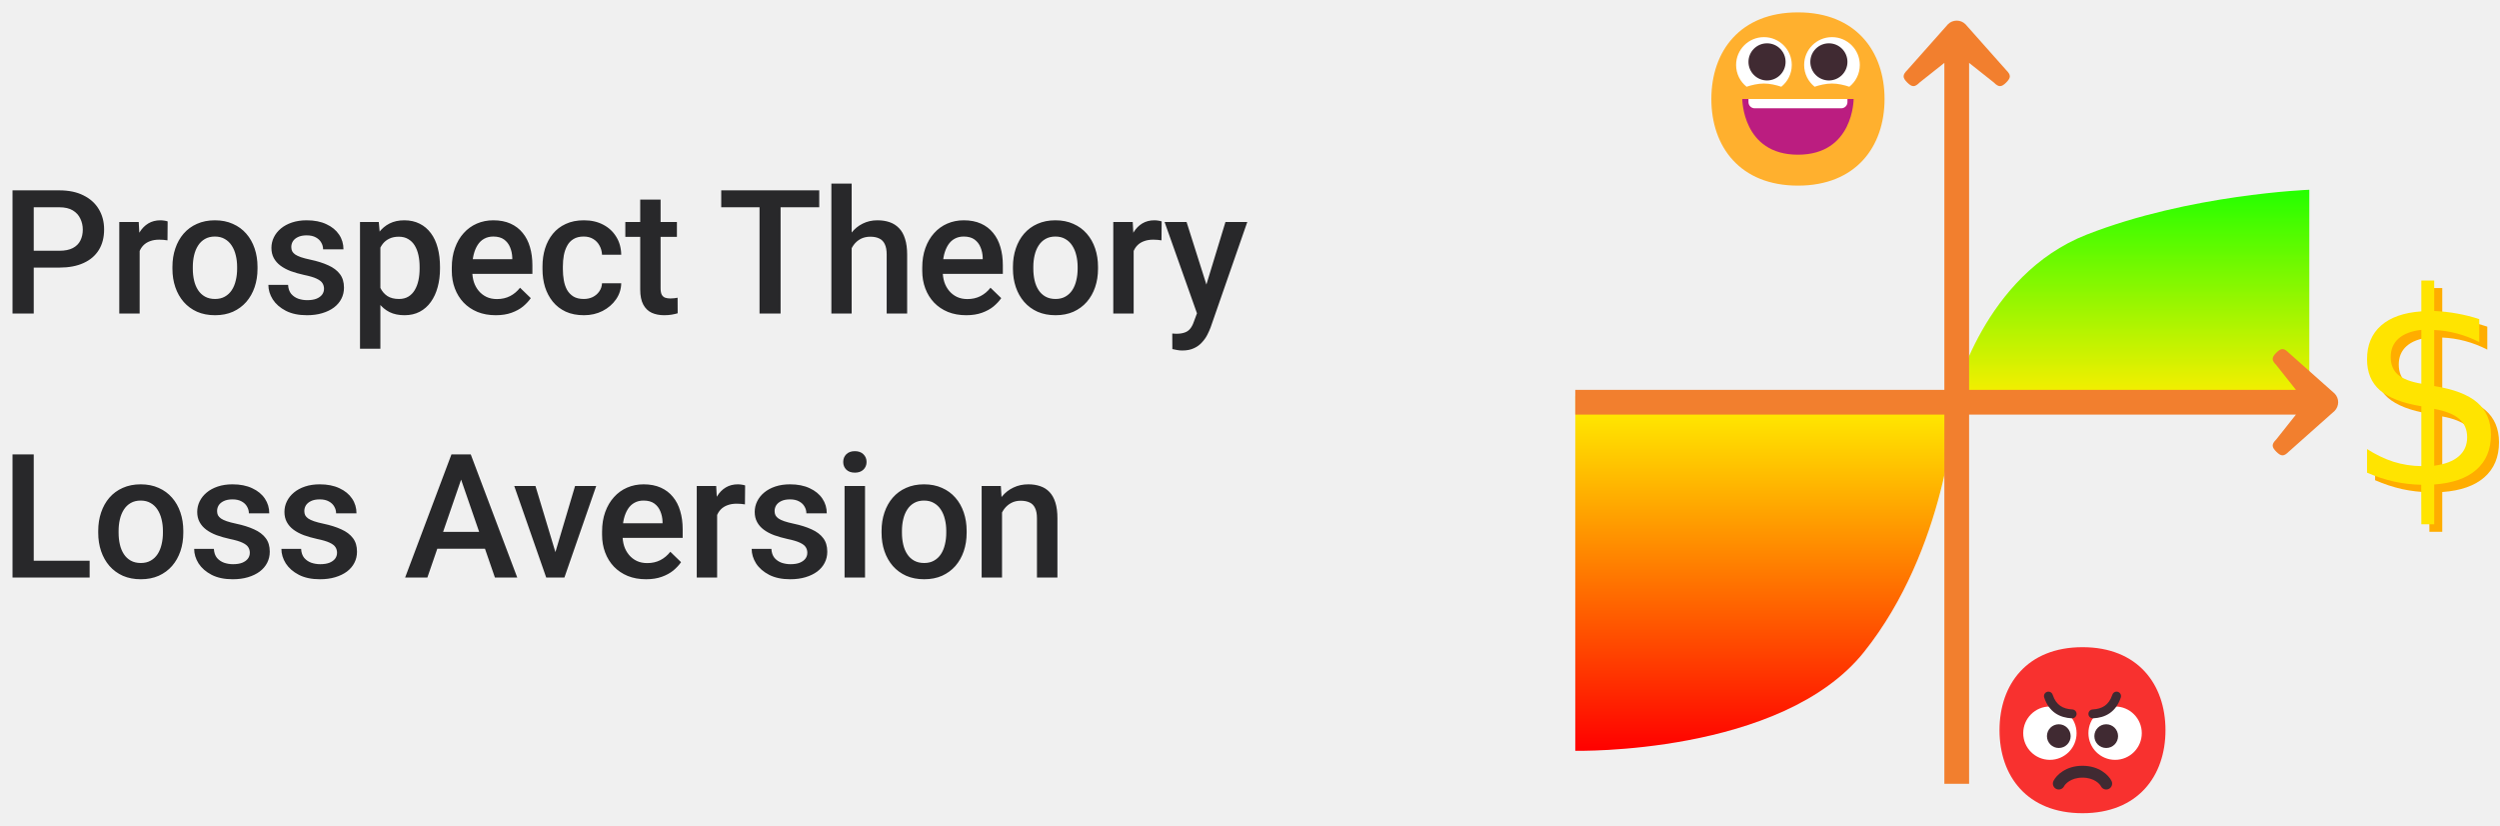
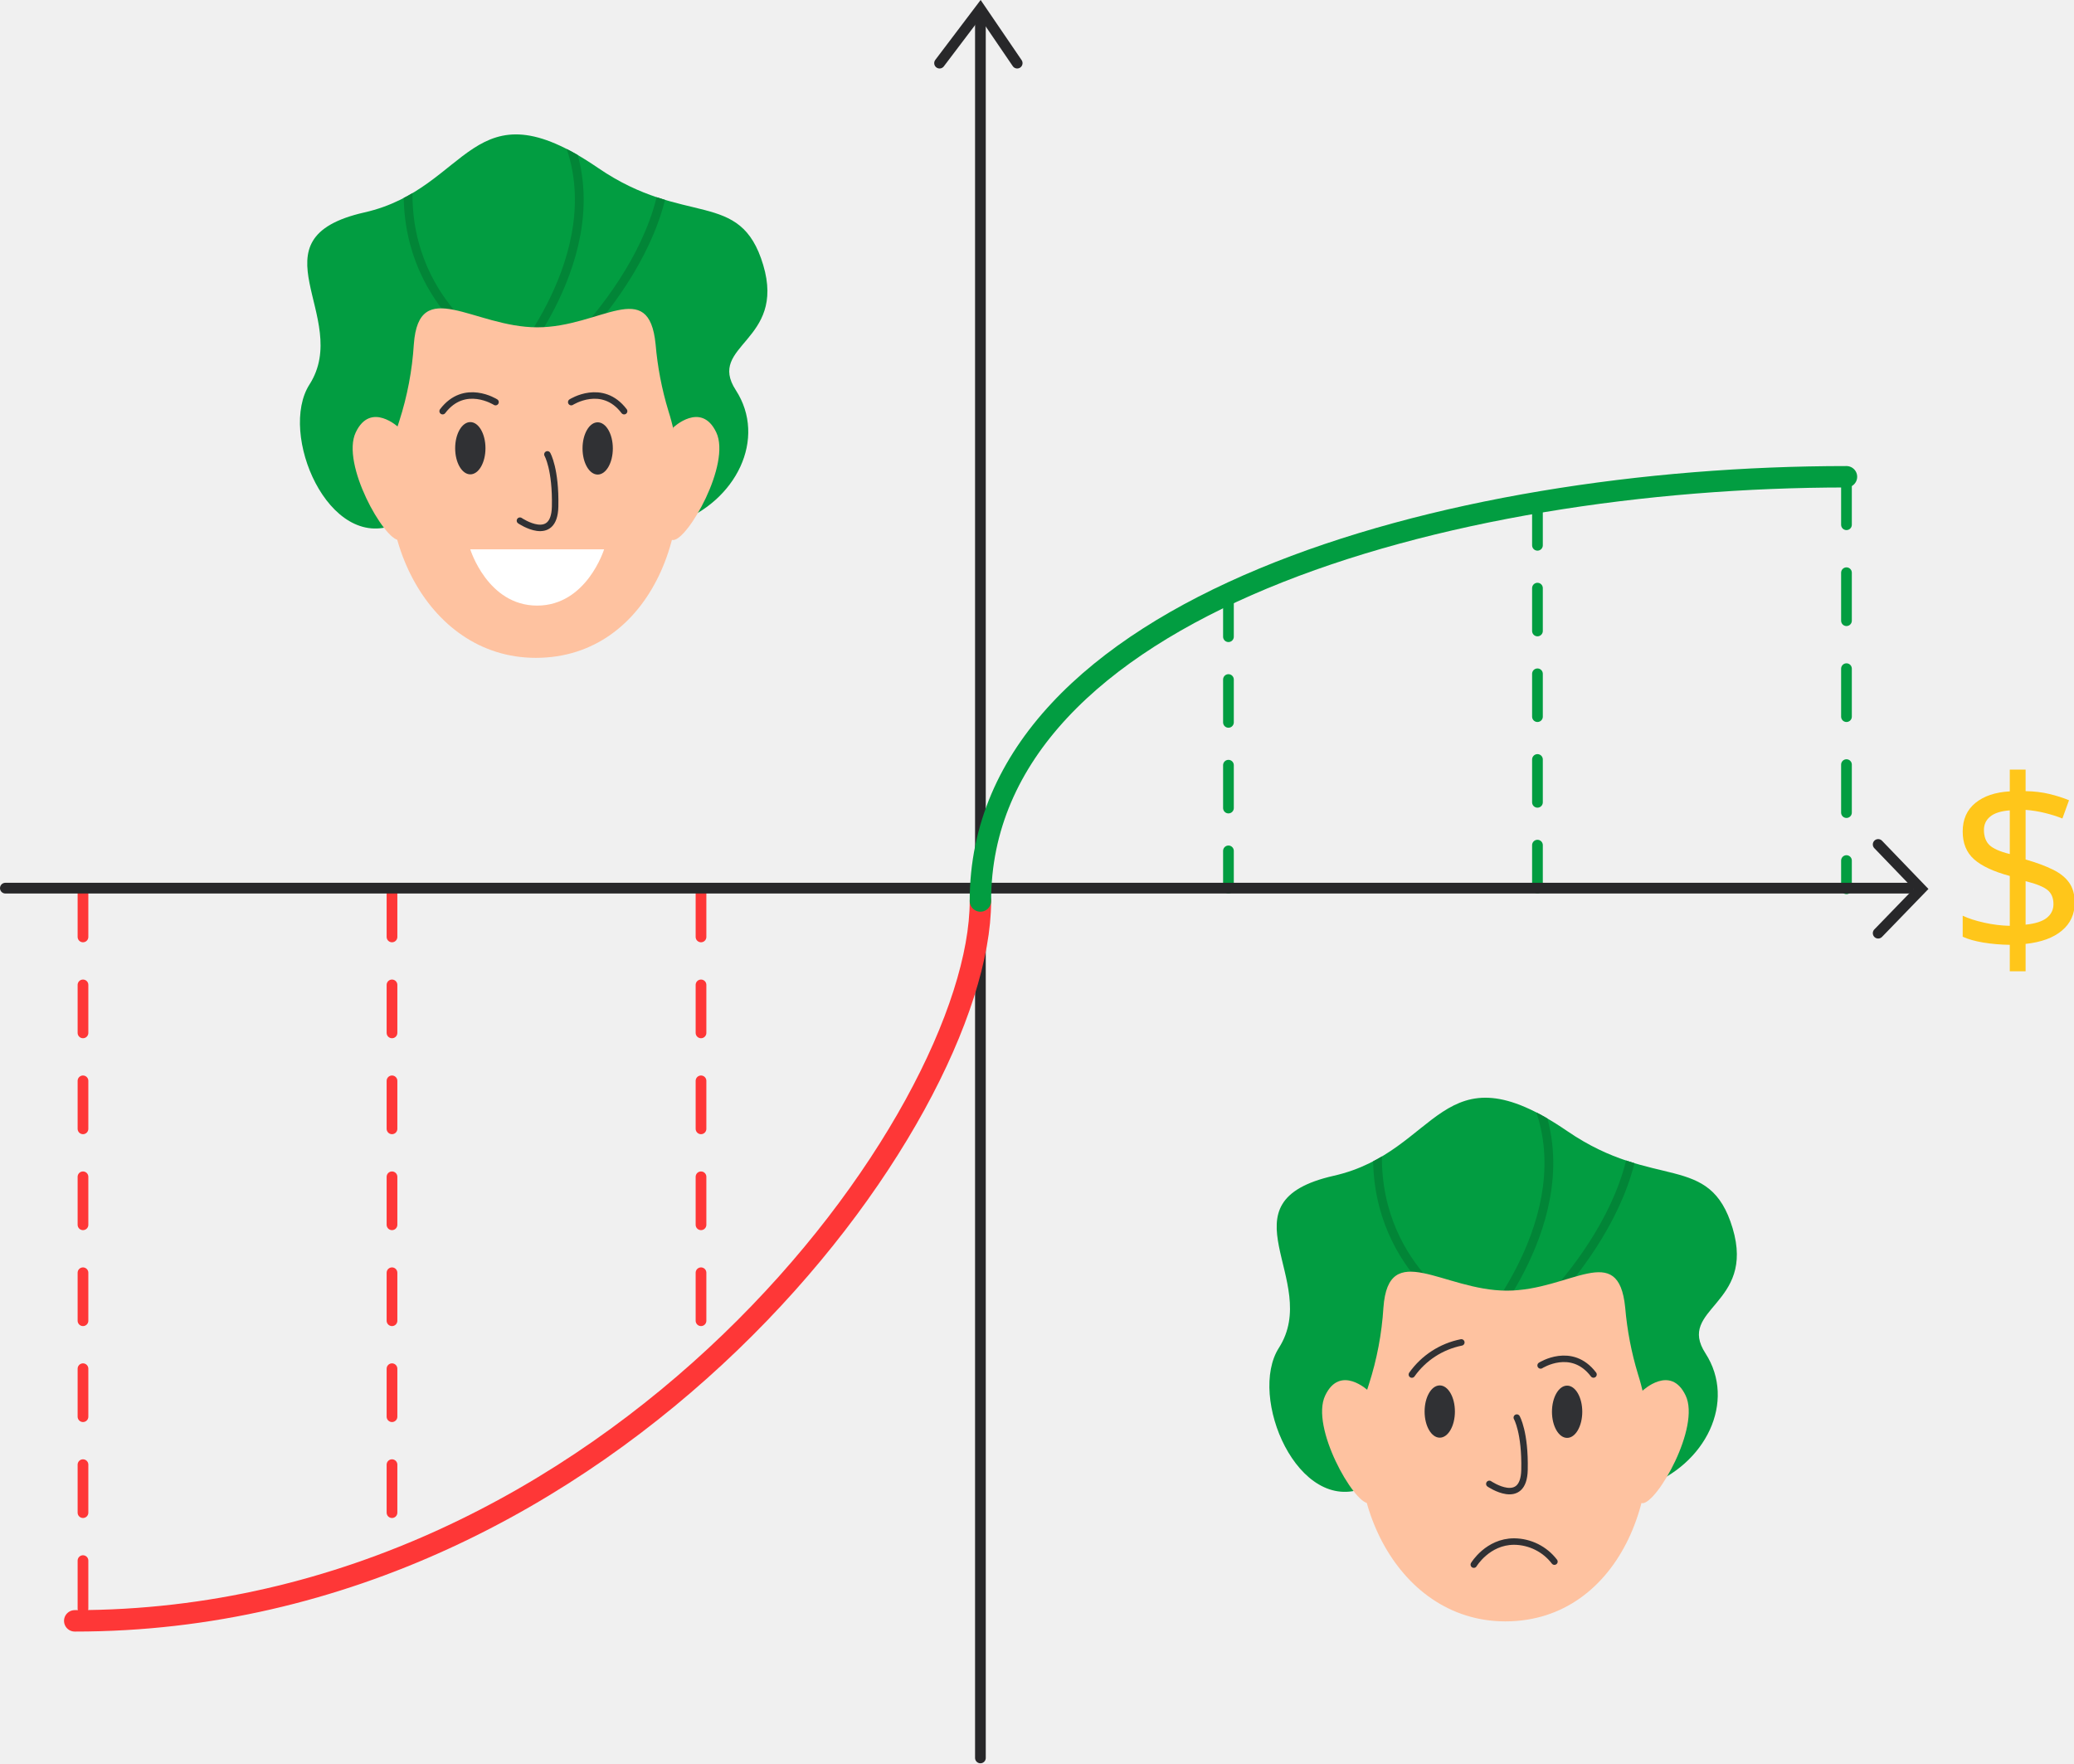
- <svg xmlns="http://www.w3.org/2000/svg" width="303" height="100" viewBox="0 0 303 100" fill="none">
-   <path d="M7.188 32.432H3.302V30.392H7.188C7.865 30.392 8.412 30.282 8.829 30.064C9.246 29.845 9.55 29.544 9.741 29.161C9.939 28.771 10.039 28.327 10.039 27.828C10.039 27.356 9.939 26.916 9.741 26.505C9.55 26.088 9.246 25.753 8.829 25.5C8.412 25.248 7.865 25.121 7.188 25.121H4.091V38H1.518V23.07H7.188C8.343 23.07 9.324 23.275 10.131 23.686C10.944 24.089 11.563 24.649 11.987 25.367C12.411 26.078 12.623 26.892 12.623 27.808C12.623 28.771 12.411 29.599 11.987 30.289C11.563 30.98 10.944 31.509 10.131 31.878C9.324 32.248 8.343 32.432 7.188 32.432ZM16.934 29.018V38H14.463V26.905H16.821L16.934 29.018ZM20.328 26.834L20.308 29.13C20.157 29.103 19.993 29.082 19.815 29.069C19.645 29.055 19.474 29.048 19.303 29.048C18.879 29.048 18.506 29.11 18.185 29.233C17.864 29.349 17.594 29.52 17.375 29.746C17.163 29.964 16.999 30.231 16.883 30.545C16.767 30.86 16.698 31.212 16.678 31.602L16.114 31.643C16.114 30.945 16.182 30.299 16.319 29.705C16.456 29.11 16.661 28.587 16.934 28.136C17.214 27.685 17.563 27.332 17.98 27.08C18.404 26.827 18.892 26.7 19.446 26.7C19.597 26.7 19.757 26.714 19.928 26.741C20.106 26.769 20.239 26.799 20.328 26.834ZM20.907 32.576V32.34C20.907 31.54 21.023 30.798 21.256 30.115C21.488 29.424 21.823 28.826 22.261 28.32C22.705 27.808 23.245 27.411 23.881 27.131C24.523 26.844 25.248 26.7 26.055 26.7C26.868 26.7 27.593 26.844 28.228 27.131C28.871 27.411 29.415 27.808 29.859 28.32C30.303 28.826 30.642 29.424 30.874 30.115C31.106 30.798 31.223 31.54 31.223 32.34V32.576C31.223 33.376 31.106 34.117 30.874 34.801C30.642 35.484 30.303 36.083 29.859 36.595C29.415 37.101 28.874 37.498 28.239 37.785C27.603 38.065 26.882 38.205 26.075 38.205C25.262 38.205 24.534 38.065 23.891 37.785C23.255 37.498 22.715 37.101 22.271 36.595C21.827 36.083 21.488 35.484 21.256 34.801C21.023 34.117 20.907 33.376 20.907 32.576ZM23.378 32.34V32.576C23.378 33.075 23.43 33.546 23.532 33.991C23.635 34.435 23.795 34.825 24.014 35.16C24.233 35.495 24.513 35.758 24.855 35.949C25.197 36.141 25.603 36.236 26.075 36.236C26.533 36.236 26.93 36.141 27.265 35.949C27.606 35.758 27.887 35.495 28.105 35.16C28.324 34.825 28.485 34.435 28.587 33.991C28.697 33.546 28.751 33.075 28.751 32.576V32.34C28.751 31.848 28.697 31.383 28.587 30.945C28.485 30.501 28.321 30.108 28.095 29.766C27.876 29.424 27.596 29.158 27.254 28.966C26.919 28.768 26.519 28.669 26.055 28.669C25.59 28.669 25.186 28.768 24.845 28.966C24.51 29.158 24.233 29.424 24.014 29.766C23.795 30.108 23.635 30.501 23.532 30.945C23.43 31.383 23.378 31.848 23.378 32.34ZM39.287 34.996C39.287 34.749 39.225 34.527 39.102 34.329C38.979 34.124 38.743 33.94 38.395 33.775C38.053 33.611 37.547 33.461 36.877 33.324C36.289 33.194 35.749 33.041 35.257 32.863C34.772 32.678 34.355 32.456 34.006 32.196C33.658 31.936 33.388 31.629 33.196 31.273C33.005 30.918 32.909 30.508 32.909 30.043C32.909 29.592 33.008 29.165 33.206 28.761C33.405 28.358 33.688 28.002 34.057 27.695C34.427 27.387 34.874 27.145 35.401 26.967C35.934 26.789 36.529 26.7 37.185 26.7C38.115 26.7 38.911 26.857 39.574 27.172C40.244 27.48 40.757 27.9 41.112 28.433C41.468 28.959 41.645 29.554 41.645 30.217H39.174C39.174 29.923 39.099 29.65 38.949 29.397C38.805 29.137 38.586 28.929 38.292 28.771C37.998 28.607 37.629 28.525 37.185 28.525C36.761 28.525 36.409 28.594 36.129 28.73C35.855 28.86 35.65 29.031 35.514 29.243C35.384 29.455 35.319 29.688 35.319 29.94C35.319 30.125 35.353 30.293 35.421 30.443C35.496 30.586 35.62 30.72 35.79 30.843C35.961 30.959 36.194 31.068 36.488 31.171C36.788 31.273 37.164 31.373 37.616 31.468C38.463 31.646 39.191 31.875 39.8 32.155C40.415 32.429 40.887 32.784 41.215 33.222C41.543 33.652 41.707 34.199 41.707 34.862C41.707 35.355 41.601 35.806 41.389 36.216C41.184 36.619 40.883 36.971 40.487 37.272C40.09 37.566 39.615 37.795 39.061 37.959C38.514 38.123 37.899 38.205 37.216 38.205C36.211 38.205 35.36 38.027 34.663 37.672C33.965 37.31 33.435 36.848 33.073 36.288C32.718 35.72 32.54 35.132 32.54 34.524H34.929C34.956 34.982 35.083 35.348 35.309 35.621C35.541 35.888 35.828 36.083 36.17 36.206C36.518 36.322 36.877 36.38 37.246 36.38C37.691 36.38 38.063 36.322 38.364 36.206C38.665 36.083 38.894 35.919 39.051 35.713C39.208 35.502 39.287 35.262 39.287 34.996ZM46.121 29.038V42.266H43.65V26.905H45.926L46.121 29.038ZM53.35 32.35V32.565C53.35 33.372 53.254 34.121 53.063 34.811C52.878 35.495 52.601 36.093 52.232 36.605C51.87 37.111 51.422 37.504 50.889 37.785C50.356 38.065 49.741 38.205 49.043 38.205C48.353 38.205 47.748 38.079 47.228 37.826C46.716 37.566 46.282 37.2 45.926 36.728C45.571 36.257 45.283 35.703 45.065 35.067C44.853 34.425 44.703 33.721 44.614 32.955V32.124C44.703 31.311 44.853 30.573 45.065 29.91C45.283 29.247 45.571 28.676 45.926 28.197C46.282 27.719 46.716 27.35 47.228 27.09C47.741 26.83 48.339 26.7 49.023 26.7C49.72 26.7 50.339 26.837 50.879 27.11C51.419 27.377 51.873 27.76 52.242 28.259C52.612 28.751 52.889 29.346 53.073 30.043C53.258 30.733 53.35 31.502 53.35 32.35ZM50.879 32.565V32.35C50.879 31.837 50.831 31.362 50.735 30.925C50.639 30.48 50.489 30.091 50.284 29.756C50.079 29.421 49.816 29.161 49.495 28.977C49.18 28.785 48.801 28.689 48.356 28.689C47.919 28.689 47.543 28.765 47.228 28.915C46.914 29.059 46.651 29.26 46.439 29.52C46.227 29.78 46.063 30.084 45.947 30.433C45.83 30.774 45.748 31.147 45.7 31.55V33.54C45.782 34.032 45.923 34.483 46.121 34.893C46.319 35.303 46.599 35.631 46.962 35.877C47.331 36.117 47.803 36.236 48.377 36.236C48.821 36.236 49.2 36.141 49.515 35.949C49.829 35.758 50.086 35.495 50.284 35.16C50.489 34.818 50.639 34.425 50.735 33.98C50.831 33.536 50.879 33.065 50.879 32.565ZM60.112 38.205C59.292 38.205 58.55 38.072 57.887 37.805C57.231 37.532 56.67 37.152 56.205 36.667C55.747 36.182 55.395 35.611 55.149 34.955C54.903 34.298 54.78 33.591 54.78 32.832V32.422C54.78 31.554 54.907 30.768 55.16 30.064C55.412 29.359 55.764 28.758 56.216 28.259C56.667 27.753 57.2 27.367 57.815 27.1C58.431 26.834 59.097 26.7 59.815 26.7C60.608 26.7 61.301 26.834 61.896 27.1C62.491 27.367 62.983 27.743 63.373 28.228C63.769 28.706 64.063 29.277 64.255 29.94C64.453 30.604 64.552 31.335 64.552 32.135V33.191H55.98V31.417H62.112V31.222C62.098 30.778 62.009 30.361 61.845 29.971C61.688 29.581 61.445 29.267 61.117 29.028C60.789 28.789 60.351 28.669 59.804 28.669C59.394 28.669 59.029 28.758 58.707 28.936C58.393 29.106 58.13 29.356 57.918 29.684C57.706 30.012 57.542 30.409 57.426 30.873C57.316 31.331 57.261 31.848 57.261 32.422V32.832C57.261 33.317 57.326 33.769 57.456 34.185C57.593 34.596 57.791 34.955 58.051 35.262C58.311 35.57 58.625 35.812 58.994 35.99C59.364 36.161 59.784 36.247 60.256 36.247C60.85 36.247 61.38 36.127 61.845 35.888C62.31 35.648 62.713 35.31 63.055 34.873L64.357 36.134C64.118 36.482 63.807 36.817 63.424 37.139C63.041 37.453 62.573 37.709 62.019 37.908C61.472 38.106 60.837 38.205 60.112 38.205ZM70.781 36.236C71.184 36.236 71.547 36.158 71.868 36.001C72.196 35.836 72.459 35.611 72.657 35.324C72.862 35.037 72.975 34.705 72.996 34.329H75.323C75.31 35.047 75.098 35.7 74.688 36.288C74.278 36.876 73.734 37.344 73.057 37.692C72.381 38.034 71.632 38.205 70.812 38.205C69.964 38.205 69.226 38.062 68.597 37.774C67.968 37.48 67.445 37.077 67.028 36.565C66.611 36.052 66.297 35.46 66.085 34.791C65.88 34.121 65.777 33.403 65.777 32.637V32.278C65.777 31.513 65.88 30.795 66.085 30.125C66.297 29.448 66.611 28.854 67.028 28.341C67.445 27.828 67.968 27.428 68.597 27.141C69.226 26.847 69.961 26.7 70.802 26.7C71.69 26.7 72.469 26.878 73.139 27.233C73.809 27.582 74.336 28.071 74.719 28.7C75.108 29.322 75.31 30.046 75.323 30.873H72.996C72.975 30.463 72.873 30.094 72.688 29.766C72.51 29.431 72.258 29.165 71.929 28.966C71.608 28.768 71.222 28.669 70.771 28.669C70.272 28.669 69.858 28.771 69.53 28.977C69.202 29.175 68.945 29.448 68.761 29.797C68.576 30.139 68.443 30.525 68.361 30.956C68.286 31.379 68.248 31.82 68.248 32.278V32.637C68.248 33.095 68.286 33.54 68.361 33.97C68.436 34.401 68.566 34.787 68.751 35.129C68.942 35.464 69.202 35.734 69.53 35.939C69.858 36.137 70.275 36.236 70.781 36.236ZM82.075 26.905V28.71H75.82V26.905H82.075ZM77.625 24.188H80.096V34.934C80.096 35.276 80.144 35.539 80.24 35.724C80.343 35.901 80.483 36.021 80.66 36.083C80.838 36.144 81.047 36.175 81.286 36.175C81.457 36.175 81.621 36.165 81.778 36.144C81.935 36.123 82.062 36.103 82.157 36.083L82.168 37.969C81.963 38.031 81.723 38.085 81.45 38.133C81.183 38.181 80.876 38.205 80.527 38.205C79.96 38.205 79.457 38.106 79.02 37.908C78.582 37.703 78.24 37.371 77.994 36.913C77.748 36.455 77.625 35.847 77.625 35.088V24.188ZM94.646 23.07V38H92.093V23.07H94.646ZM99.332 23.07V25.121H87.448V23.07H99.332ZM103.264 22.25V38H100.803V22.25H103.264ZM102.834 32.042L102.034 32.032C102.041 31.267 102.147 30.559 102.352 29.91C102.564 29.26 102.857 28.696 103.233 28.218C103.616 27.732 104.074 27.36 104.607 27.1C105.141 26.834 105.732 26.7 106.381 26.7C106.928 26.7 107.42 26.775 107.858 26.926C108.302 27.076 108.685 27.319 109.006 27.654C109.328 27.982 109.57 28.413 109.734 28.946C109.905 29.472 109.991 30.115 109.991 30.873V38H107.509V30.853C107.509 30.32 107.431 29.896 107.273 29.581C107.123 29.267 106.901 29.041 106.607 28.905C106.313 28.761 105.954 28.689 105.53 28.689C105.086 28.689 104.693 28.778 104.351 28.956C104.016 29.134 103.736 29.377 103.51 29.684C103.285 29.992 103.114 30.347 102.998 30.75C102.888 31.154 102.834 31.584 102.834 32.042ZM117.153 38.205C116.333 38.205 115.591 38.072 114.928 37.805C114.271 37.532 113.711 37.152 113.246 36.667C112.788 36.182 112.436 35.611 112.19 34.955C111.944 34.298 111.821 33.591 111.821 32.832V32.422C111.821 31.554 111.947 30.768 112.2 30.064C112.453 29.359 112.805 28.758 113.256 28.259C113.708 27.753 114.241 27.367 114.856 27.1C115.471 26.834 116.138 26.7 116.855 26.7C117.648 26.7 118.342 26.834 118.937 27.1C119.532 27.367 120.024 27.743 120.414 28.228C120.81 28.706 121.104 29.277 121.295 29.94C121.494 30.604 121.593 31.335 121.593 32.135V33.191H113.021V31.417H119.152V31.222C119.139 30.778 119.05 30.361 118.886 29.971C118.729 29.581 118.486 29.267 118.158 29.028C117.83 28.789 117.392 28.669 116.845 28.669C116.435 28.669 116.069 28.758 115.748 28.936C115.434 29.106 115.17 29.356 114.959 29.684C114.747 30.012 114.583 30.409 114.466 30.873C114.357 31.331 114.302 31.848 114.302 32.422V32.832C114.302 33.317 114.367 33.769 114.497 34.185C114.634 34.596 114.832 34.955 115.092 35.262C115.352 35.57 115.666 35.812 116.035 35.99C116.404 36.161 116.825 36.247 117.296 36.247C117.891 36.247 118.421 36.127 118.886 35.888C119.351 35.648 119.754 35.31 120.096 34.873L121.398 36.134C121.159 36.482 120.848 36.817 120.465 37.139C120.082 37.453 119.614 37.709 119.06 37.908C118.513 38.106 117.877 38.205 117.153 38.205ZM122.818 32.576V32.34C122.818 31.54 122.934 30.798 123.166 30.115C123.399 29.424 123.734 28.826 124.171 28.32C124.616 27.808 125.156 27.411 125.791 27.131C126.434 26.844 127.159 26.7 127.965 26.7C128.779 26.7 129.503 26.844 130.139 27.131C130.782 27.411 131.325 27.808 131.77 28.32C132.214 28.826 132.552 29.424 132.785 30.115C133.017 30.798 133.133 31.54 133.133 32.34V32.576C133.133 33.376 133.017 34.117 132.785 34.801C132.552 35.484 132.214 36.083 131.77 36.595C131.325 37.101 130.785 37.498 130.149 37.785C129.514 38.065 128.792 38.205 127.986 38.205C127.172 38.205 126.444 38.065 125.802 37.785C125.166 37.498 124.626 37.101 124.182 36.595C123.737 36.083 123.399 35.484 123.166 34.801C122.934 34.117 122.818 33.376 122.818 32.576ZM125.289 32.34V32.576C125.289 33.075 125.34 33.546 125.443 33.991C125.545 34.435 125.706 34.825 125.925 35.16C126.144 35.495 126.424 35.758 126.766 35.949C127.107 36.141 127.514 36.236 127.986 36.236C128.444 36.236 128.84 36.141 129.175 35.949C129.517 35.758 129.797 35.495 130.016 35.16C130.235 34.825 130.395 34.435 130.498 33.991C130.607 33.546 130.662 33.075 130.662 32.576V32.34C130.662 31.848 130.607 31.383 130.498 30.945C130.395 30.501 130.231 30.108 130.006 29.766C129.787 29.424 129.507 29.158 129.165 28.966C128.83 28.768 128.43 28.669 127.965 28.669C127.5 28.669 127.097 28.768 126.755 28.966C126.42 29.158 126.144 29.424 125.925 29.766C125.706 30.108 125.545 30.501 125.443 30.945C125.34 31.383 125.289 31.848 125.289 32.34ZM137.455 29.018V38H134.984V26.905H137.342L137.455 29.018ZM140.849 26.834L140.829 29.13C140.678 29.103 140.514 29.082 140.336 29.069C140.165 29.055 139.995 29.048 139.824 29.048C139.4 29.048 139.027 29.11 138.706 29.233C138.385 29.349 138.115 29.52 137.896 29.746C137.684 29.964 137.52 30.231 137.404 30.545C137.288 30.86 137.219 31.212 137.199 31.602L136.635 31.643C136.635 30.945 136.703 30.299 136.84 29.705C136.976 29.11 137.182 28.587 137.455 28.136C137.735 27.685 138.084 27.332 138.501 27.08C138.925 26.827 139.413 26.7 139.967 26.7C140.118 26.7 140.278 26.714 140.449 26.741C140.627 26.769 140.76 26.799 140.849 26.834ZM145.571 36.79L148.585 26.905H151.231L146.781 39.692C146.678 39.965 146.545 40.263 146.381 40.584C146.217 40.905 146.001 41.209 145.735 41.497C145.475 41.791 145.15 42.026 144.761 42.204C144.371 42.389 143.899 42.481 143.346 42.481C143.127 42.481 142.915 42.46 142.71 42.419C142.512 42.385 142.324 42.348 142.146 42.307L142.136 40.42C142.204 40.427 142.286 40.434 142.382 40.44C142.484 40.447 142.566 40.451 142.628 40.451C143.038 40.451 143.38 40.399 143.653 40.297C143.927 40.201 144.149 40.044 144.32 39.825C144.497 39.606 144.648 39.312 144.771 38.943L145.571 36.79ZM143.869 26.905L146.504 35.211L146.945 37.815L145.232 38.256L141.203 26.905H143.869ZM10.869 67.96V70H3.374V67.96H10.869ZM4.091 55.07V70H1.518V55.07H4.091ZM11.91 64.576V64.34C11.91 63.54 12.026 62.798 12.258 62.115C12.491 61.424 12.826 60.826 13.263 60.32C13.707 59.808 14.248 59.411 14.883 59.131C15.526 58.844 16.25 58.7 17.057 58.7C17.871 58.7 18.595 58.844 19.231 59.131C19.873 59.411 20.417 59.808 20.861 60.32C21.306 60.826 21.644 61.424 21.876 62.115C22.109 62.798 22.225 63.54 22.225 64.34V64.576C22.225 65.376 22.109 66.117 21.876 66.801C21.644 67.484 21.306 68.082 20.861 68.595C20.417 69.101 19.877 69.498 19.241 69.785C18.605 70.065 17.884 70.205 17.078 70.205C16.264 70.205 15.536 70.065 14.893 69.785C14.258 69.498 13.718 69.101 13.273 68.595C12.829 68.082 12.491 67.484 12.258 66.801C12.026 66.117 11.91 65.376 11.91 64.576ZM14.381 64.34V64.576C14.381 65.075 14.432 65.546 14.535 65.991C14.637 66.435 14.798 66.825 15.017 67.16C15.235 67.495 15.516 67.758 15.857 67.949C16.199 68.141 16.606 68.236 17.078 68.236C17.536 68.236 17.932 68.141 18.267 67.949C18.609 67.758 18.889 67.495 19.108 67.16C19.327 66.825 19.487 66.435 19.59 65.991C19.699 65.546 19.754 65.075 19.754 64.576V64.34C19.754 63.848 19.699 63.383 19.59 62.945C19.487 62.501 19.323 62.108 19.098 61.766C18.879 61.424 18.599 61.158 18.257 60.966C17.922 60.768 17.522 60.669 17.057 60.669C16.592 60.669 16.189 60.768 15.847 60.966C15.512 61.158 15.235 61.424 15.017 61.766C14.798 62.108 14.637 62.501 14.535 62.945C14.432 63.383 14.381 63.848 14.381 64.34ZM30.29 66.996C30.29 66.749 30.228 66.527 30.105 66.329C29.982 66.124 29.746 65.939 29.397 65.775C29.056 65.611 28.55 65.461 27.88 65.324C27.292 65.194 26.752 65.04 26.26 64.863C25.774 64.678 25.357 64.456 25.009 64.196C24.66 63.937 24.39 63.629 24.199 63.273C24.007 62.918 23.912 62.508 23.912 62.043C23.912 61.592 24.011 61.165 24.209 60.761C24.407 60.358 24.691 60.002 25.06 59.695C25.429 59.387 25.877 59.145 26.403 58.967C26.936 58.789 27.531 58.7 28.187 58.7C29.117 58.7 29.913 58.857 30.577 59.172C31.247 59.48 31.759 59.9 32.115 60.433C32.47 60.959 32.648 61.554 32.648 62.217H30.177C30.177 61.923 30.102 61.65 29.951 61.397C29.808 61.137 29.589 60.929 29.295 60.772C29.001 60.607 28.632 60.525 28.187 60.525C27.764 60.525 27.412 60.594 27.131 60.73C26.858 60.86 26.653 61.031 26.516 61.243C26.386 61.455 26.321 61.688 26.321 61.94C26.321 62.125 26.355 62.292 26.424 62.443C26.499 62.586 26.622 62.72 26.793 62.843C26.964 62.959 27.196 63.068 27.49 63.171C27.791 63.273 28.167 63.373 28.618 63.468C29.466 63.646 30.194 63.875 30.802 64.155C31.417 64.429 31.889 64.784 32.217 65.222C32.545 65.652 32.709 66.199 32.709 66.862C32.709 67.355 32.603 67.806 32.392 68.216C32.186 68.619 31.886 68.971 31.489 69.272C31.093 69.566 30.618 69.795 30.064 69.959C29.517 70.123 28.902 70.205 28.218 70.205C27.213 70.205 26.362 70.027 25.665 69.672C24.968 69.31 24.438 68.848 24.076 68.288C23.72 67.72 23.542 67.132 23.542 66.524H25.932C25.959 66.982 26.085 67.348 26.311 67.621C26.543 67.888 26.831 68.082 27.172 68.206C27.521 68.322 27.88 68.38 28.249 68.38C28.693 68.38 29.066 68.322 29.367 68.206C29.667 68.082 29.896 67.918 30.054 67.713C30.211 67.501 30.29 67.262 30.29 66.996ZM40.866 66.996C40.866 66.749 40.805 66.527 40.681 66.329C40.559 66.124 40.323 65.939 39.974 65.775C39.632 65.611 39.126 65.461 38.456 65.324C37.868 65.194 37.328 65.04 36.836 64.863C36.351 64.678 35.934 64.456 35.585 64.196C35.237 63.937 34.967 63.629 34.775 63.273C34.584 62.918 34.488 62.508 34.488 62.043C34.488 61.592 34.587 61.165 34.785 60.761C34.984 60.358 35.267 60.002 35.637 59.695C36.006 59.387 36.453 59.145 36.98 58.967C37.513 58.789 38.108 58.7 38.764 58.7C39.694 58.7 40.49 58.857 41.153 59.172C41.823 59.48 42.336 59.9 42.691 60.433C43.047 60.959 43.224 61.554 43.224 62.217H40.753C40.753 61.923 40.678 61.65 40.528 61.397C40.384 61.137 40.165 60.929 39.871 60.772C39.578 60.607 39.208 60.525 38.764 60.525C38.34 60.525 37.988 60.594 37.708 60.73C37.434 60.86 37.229 61.031 37.093 61.243C36.963 61.455 36.898 61.688 36.898 61.94C36.898 62.125 36.932 62.292 37 62.443C37.076 62.586 37.199 62.72 37.37 62.843C37.54 62.959 37.773 63.068 38.067 63.171C38.367 63.273 38.743 63.373 39.195 63.468C40.042 63.646 40.77 63.875 41.379 64.155C41.994 64.429 42.466 64.784 42.794 65.222C43.122 65.652 43.286 66.199 43.286 66.862C43.286 67.355 43.18 67.806 42.968 68.216C42.763 68.619 42.462 68.971 42.066 69.272C41.669 69.566 41.194 69.795 40.641 69.959C40.094 70.123 39.478 70.205 38.795 70.205C37.79 70.205 36.939 70.027 36.242 69.672C35.544 69.31 35.014 68.848 34.652 68.288C34.297 67.72 34.119 67.132 34.119 66.524H36.508C36.535 66.982 36.662 67.348 36.888 67.621C37.12 67.888 37.407 68.082 37.749 68.206C38.097 68.322 38.456 68.38 38.826 68.38C39.27 68.38 39.642 68.322 39.943 68.206C40.244 68.082 40.473 67.918 40.63 67.713C40.788 67.501 40.866 67.262 40.866 66.996ZM56.277 57.06L51.817 70H49.12L54.739 55.07H56.462L56.277 57.06ZM60.01 70L55.539 57.06L55.344 55.07H57.077L62.717 70H60.01ZM59.794 64.463V66.503H51.673V64.463H59.794ZM67.008 68.041L69.725 58.905H72.288L68.433 70H66.833L67.008 68.041ZM64.926 58.905L67.695 68.082L67.828 70H66.228L62.352 58.905H64.926ZM78.333 70.205C77.512 70.205 76.771 70.072 76.108 69.805C75.451 69.532 74.891 69.152 74.426 68.667C73.968 68.182 73.616 67.611 73.37 66.955C73.124 66.298 73.001 65.591 73.001 64.832V64.422C73.001 63.554 73.127 62.768 73.38 62.063C73.633 61.359 73.985 60.758 74.436 60.259C74.887 59.753 75.421 59.367 76.036 59.1C76.651 58.834 77.318 58.7 78.035 58.7C78.828 58.7 79.522 58.834 80.117 59.1C80.712 59.367 81.204 59.743 81.594 60.228C81.99 60.706 82.284 61.277 82.475 61.94C82.674 62.603 82.773 63.335 82.773 64.135V65.191H74.2V63.417H80.332V63.222C80.319 62.778 80.23 62.361 80.066 61.971C79.908 61.581 79.666 61.267 79.338 61.028C79.01 60.789 78.572 60.669 78.025 60.669C77.615 60.669 77.249 60.758 76.928 60.935C76.614 61.106 76.35 61.356 76.138 61.684C75.927 62.012 75.762 62.409 75.646 62.873C75.537 63.331 75.482 63.848 75.482 64.422V64.832C75.482 65.317 75.547 65.769 75.677 66.186C75.814 66.596 76.012 66.955 76.272 67.262C76.531 67.57 76.846 67.812 77.215 67.99C77.584 68.161 78.005 68.247 78.476 68.247C79.071 68.247 79.601 68.127 80.066 67.888C80.531 67.648 80.934 67.31 81.276 66.873L82.578 68.134C82.339 68.482 82.028 68.817 81.645 69.139C81.262 69.453 80.794 69.71 80.24 69.908C79.693 70.106 79.057 70.205 78.333 70.205ZM86.951 61.018V70H84.48V58.905H86.838L86.951 61.018ZM90.345 58.834L90.324 61.13C90.174 61.103 90.01 61.083 89.832 61.069C89.661 61.055 89.49 61.048 89.32 61.048C88.896 61.048 88.523 61.11 88.202 61.233C87.88 61.349 87.611 61.52 87.392 61.746C87.18 61.964 87.016 62.231 86.9 62.545C86.783 62.86 86.715 63.212 86.695 63.602L86.13 63.643C86.13 62.945 86.199 62.299 86.336 61.705C86.472 61.11 86.677 60.587 86.951 60.136C87.231 59.685 87.58 59.333 87.997 59.08C88.421 58.827 88.909 58.7 89.463 58.7C89.613 58.7 89.774 58.714 89.945 58.741C90.123 58.769 90.256 58.799 90.345 58.834ZM97.886 66.996C97.886 66.749 97.825 66.527 97.702 66.329C97.579 66.124 97.343 65.939 96.994 65.775C96.652 65.611 96.147 65.461 95.477 65.324C94.889 65.194 94.349 65.04 93.856 64.863C93.371 64.678 92.954 64.456 92.606 64.196C92.257 63.937 91.987 63.629 91.796 63.273C91.604 62.918 91.508 62.508 91.508 62.043C91.508 61.592 91.608 61.165 91.806 60.761C92.004 60.358 92.288 60.002 92.657 59.695C93.026 59.387 93.474 59.145 94 58.967C94.533 58.789 95.128 58.7 95.784 58.7C96.714 58.7 97.51 58.857 98.173 59.172C98.843 59.48 99.356 59.9 99.712 60.433C100.067 60.959 100.245 61.554 100.245 62.217H97.773C97.773 61.923 97.698 61.65 97.548 61.397C97.404 61.137 97.186 60.929 96.892 60.772C96.598 60.607 96.229 60.525 95.784 60.525C95.361 60.525 95.008 60.594 94.728 60.73C94.455 60.86 94.25 61.031 94.113 61.243C93.983 61.455 93.918 61.688 93.918 61.94C93.918 62.125 93.952 62.292 94.021 62.443C94.096 62.586 94.219 62.72 94.39 62.843C94.561 62.959 94.793 63.068 95.087 63.171C95.388 63.273 95.764 63.373 96.215 63.468C97.063 63.646 97.791 63.875 98.399 64.155C99.014 64.429 99.486 64.784 99.814 65.222C100.142 65.652 100.306 66.199 100.306 66.862C100.306 67.355 100.2 67.806 99.988 68.216C99.783 68.619 99.483 68.971 99.086 69.272C98.69 69.566 98.215 69.795 97.661 69.959C97.114 70.123 96.499 70.205 95.815 70.205C94.81 70.205 93.959 70.027 93.262 69.672C92.565 69.31 92.035 68.848 91.672 68.288C91.317 67.72 91.139 67.132 91.139 66.524H93.528C93.556 66.982 93.682 67.348 93.908 67.621C94.14 67.888 94.427 68.082 94.769 68.206C95.118 68.322 95.477 68.38 95.846 68.38C96.29 68.38 96.663 68.322 96.963 68.206C97.264 68.082 97.493 67.918 97.65 67.713C97.808 67.501 97.886 67.262 97.886 66.996ZM104.884 58.905V70H102.403V58.905H104.884ZM102.239 55.993C102.239 55.617 102.362 55.306 102.608 55.06C102.861 54.807 103.21 54.681 103.654 54.681C104.091 54.681 104.437 54.807 104.69 55.06C104.942 55.306 105.069 55.617 105.069 55.993C105.069 56.362 104.942 56.67 104.69 56.916C104.437 57.162 104.091 57.285 103.654 57.285C103.21 57.285 102.861 57.162 102.608 56.916C102.362 56.67 102.239 56.362 102.239 55.993ZM106.889 64.576V64.34C106.889 63.54 107.005 62.798 107.237 62.115C107.47 61.424 107.805 60.826 108.242 60.32C108.687 59.808 109.227 59.411 109.862 59.131C110.505 58.844 111.23 58.7 112.036 58.7C112.85 58.7 113.574 58.844 114.21 59.131C114.853 59.411 115.396 59.808 115.84 60.32C116.285 60.826 116.623 61.424 116.855 62.115C117.088 62.798 117.204 63.54 117.204 64.34V64.576C117.204 65.376 117.088 66.117 116.855 66.801C116.623 67.484 116.285 68.082 115.84 68.595C115.396 69.101 114.856 69.498 114.22 69.785C113.584 70.065 112.863 70.205 112.057 70.205C111.243 70.205 110.515 70.065 109.873 69.785C109.237 69.498 108.697 69.101 108.252 68.595C107.808 68.082 107.47 67.484 107.237 66.801C107.005 66.117 106.889 65.376 106.889 64.576ZM109.36 64.34V64.576C109.36 65.075 109.411 65.546 109.514 65.991C109.616 66.435 109.777 66.825 109.996 67.16C110.214 67.495 110.495 67.758 110.836 67.949C111.178 68.141 111.585 68.236 112.057 68.236C112.515 68.236 112.911 68.141 113.246 67.949C113.588 67.758 113.868 67.495 114.087 67.16C114.306 66.825 114.466 66.435 114.569 65.991C114.678 65.546 114.733 65.075 114.733 64.576V64.34C114.733 63.848 114.678 63.383 114.569 62.945C114.466 62.501 114.302 62.108 114.077 61.766C113.858 61.424 113.578 61.158 113.236 60.966C112.901 60.768 112.501 60.669 112.036 60.669C111.571 60.669 111.168 60.768 110.826 60.966C110.491 61.158 110.214 61.424 109.996 61.766C109.777 62.108 109.616 62.501 109.514 62.945C109.411 63.383 109.36 63.848 109.36 64.34ZM121.495 61.274V70H119.024V58.905H121.352L121.495 61.274ZM121.054 64.043L120.254 64.032C120.261 63.246 120.371 62.525 120.582 61.869C120.801 61.212 121.102 60.648 121.485 60.177C121.874 59.705 122.339 59.343 122.879 59.09C123.419 58.83 124.021 58.7 124.684 58.7C125.217 58.7 125.699 58.775 126.13 58.926C126.567 59.069 126.94 59.305 127.248 59.633C127.562 59.961 127.801 60.389 127.965 60.915C128.129 61.435 128.211 62.074 128.211 62.833V70H125.73V62.822C125.73 62.289 125.651 61.869 125.494 61.561C125.344 61.247 125.122 61.024 124.828 60.895C124.54 60.758 124.182 60.69 123.751 60.69C123.327 60.69 122.948 60.778 122.613 60.956C122.278 61.134 121.994 61.377 121.762 61.684C121.536 61.992 121.362 62.347 121.239 62.751C121.116 63.154 121.054 63.584 121.054 64.043Z" fill="#28282A" />
-   <path d="M191 48.023H237C237 48.023 240.5 33.336 253 28.44C265.5 23.544 280 23 280 23V49.654H237C237 49.654 236 66.518 226 79.029C216 91.54 191 90.996 191 90.996V48.023Z" fill="url(#paint0_linear_703_13392)" />
-   <path fill-rule="evenodd" clip-rule="evenodd" d="M277.5 42.75L283.061 47.689C283.646 48.275 283.646 49.225 283.061 49.81L277.5 54.75C276.914 55.336 276.586 55.336 276 54.75C275.414 54.164 275.414 53.836 276 53.25L278.379 50.25L191 50.25L191 47.25L278.379 47.25L276 44.25C275.414 43.664 275.414 43.336 276 42.75C276.586 42.164 276.914 42.164 277.5 42.75Z" fill="#F27F2E" />
-   <path fill-rule="evenodd" clip-rule="evenodd" d="M231.25 8.5L236.189 2.939C236.775 2.354 237.725 2.354 238.31 2.939L243.25 8.5C243.836 9.086 243.836 9.414 243.25 10C242.664 10.586 242.336 10.586 241.75 10L238.75 7.621L238.75 95H235.75L235.75 7.621L232.75 10C232.164 10.586 231.836 10.586 231.25 10C230.664 9.414 230.664 9.086 231.25 8.5Z" fill="#F27F2E" />
-   <path d="M217.999 22.498C225 22.498 228.498 17.798 228.498 11.999C228.498 6.201 225 1.5 217.999 1.5C210.998 1.5 207.5 6.201 207.5 11.999C207.5 17.798 210.998 22.498 217.999 22.498Z" fill="#FFB02E" />
-   <path d="M217.25 7.875C217.25 8.943 216.754 9.895 215.98 10.513C215.377 10.311 214.608 10.125 213.875 10.125C213.142 10.125 212.373 10.311 211.77 10.513C210.996 9.895 210.5 8.943 210.5 7.875C210.5 6.011 212.011 4.5 213.875 4.5C215.739 4.5 217.25 6.011 217.25 7.875Z" fill="white" />
-   <path d="M225.5 7.875C225.5 8.943 225.004 9.895 224.23 10.513C223.627 10.311 222.858 10.125 222.125 10.125C221.392 10.125 220.623 10.311 220.02 10.513C219.246 9.895 218.75 8.943 218.75 7.875C218.75 6.011 220.261 4.5 222.125 4.5C223.989 4.5 225.5 6.011 225.5 7.875Z" fill="white" />
-   <path d="M214.25 9.75C215.493 9.75 216.5 8.743 216.5 7.5C216.5 6.257 215.493 5.25 214.25 5.25C213.007 5.25 212 6.257 212 7.5C212 8.743 213.007 9.75 214.25 9.75Z" fill="#402A32" />
-   <path d="M221.75 9.75C222.993 9.75 224 8.743 224 7.5C224 6.257 222.993 5.25 221.75 5.25C220.507 5.25 219.5 6.257 219.5 7.5C219.5 8.743 220.507 9.75 221.75 9.75Z" fill="#402A32" />
-   <path d="M218 18.75C211.25 18.75 211.25 12 211.25 12H224.75C224.75 12 224.75 18.75 218 18.75Z" fill="#BB1D80" />
-   <path d="M212 12.375V12H224V12.375C224 12.789 223.664 13.125 223.25 13.125H212.75C212.336 13.125 212 12.789 212 12.375Z" fill="white" />
-   <path d="M252.499 98.561C259.208 98.561 262.561 94.056 262.561 88.499C262.561 82.942 259.208 78.438 252.499 78.438C245.79 78.438 242.438 82.942 242.438 88.499C242.438 94.056 245.79 98.561 252.499 98.561Z" fill="#F8312F" />
-   <path d="M248.547 92.094C250.333 92.094 251.781 90.646 251.781 88.859C251.781 87.073 250.333 85.625 248.547 85.625C246.761 85.625 245.312 87.073 245.312 88.859C245.312 90.646 246.761 92.094 248.547 92.094Z" fill="white" />
-   <path d="M256.453 92.094C258.239 92.094 259.688 90.646 259.688 88.859C259.688 87.073 258.239 85.625 256.453 85.625C254.667 85.625 253.219 87.073 253.219 88.859C253.219 90.646 254.667 92.094 256.453 92.094Z" fill="white" />
-   <path d="M251.271 85.985C251.568 86.001 251.796 86.255 251.781 86.552C251.765 86.849 251.511 87.078 251.214 87.062C250.483 87.023 249.784 86.844 249.189 86.429C248.589 86.011 248.14 85.386 247.856 84.538C247.762 84.256 247.914 83.95 248.196 83.856C248.479 83.761 248.784 83.914 248.879 84.196C249.102 84.863 249.426 85.281 249.805 85.544C250.189 85.812 250.675 85.953 251.271 85.985Z" fill="#402A32" />
-   <path d="M253.729 85.985C253.432 86.001 253.204 86.255 253.22 86.552C253.236 86.849 253.489 87.078 253.787 87.062C254.518 87.023 255.216 86.844 255.811 86.429C256.412 86.011 256.861 85.386 257.144 84.538C257.239 84.256 257.086 83.95 256.804 83.856C256.522 83.761 256.216 83.914 256.122 84.196C255.899 84.863 255.574 85.281 255.195 85.544C254.811 85.812 254.325 85.953 253.729 85.985Z" fill="#402A32" />
-   <path d="M252.5 94.25C251.059 94.25 250.391 95.044 250.268 95.29C250.09 95.645 249.659 95.789 249.304 95.612C248.949 95.434 248.805 95.002 248.982 94.647C249.338 93.936 250.491 92.812 252.5 92.812C254.509 92.812 255.662 93.936 256.018 94.647C256.196 95.002 256.052 95.434 255.697 95.612C255.342 95.789 254.91 95.645 254.732 95.29C254.609 95.044 253.941 94.25 252.5 94.25Z" fill="#402A32" />
-   <path d="M251.063 89.219C251.063 90.013 250.419 90.656 249.625 90.656C248.831 90.656 248.188 90.013 248.188 89.219C248.188 88.425 248.831 87.781 249.625 87.781C250.419 87.781 251.063 88.425 251.063 89.219Z" fill="#402A32" />
-   <path d="M256.813 89.219C256.813 90.013 256.169 90.656 255.375 90.656C254.581 90.656 253.938 90.013 253.938 89.219C253.938 88.425 254.581 87.781 255.375 87.781C256.169 87.781 256.813 88.425 256.813 89.219Z" fill="#402A32" />
-   <path d="M296.12 64.454H294.56L294.544 59.666C293.452 59.644 292.36 59.517 291.268 59.284C290.176 59.04 289.079 58.679 287.976 58.202V55.339C289.037 56.017 290.108 56.532 291.19 56.882C292.282 57.221 293.405 57.396 294.56 57.407V50.153C292.261 49.771 290.587 49.124 289.536 48.212C288.496 47.3 287.976 46.049 287.976 44.458C287.976 42.73 288.543 41.367 289.677 40.37C290.81 39.373 292.438 38.8 294.56 38.652V34.914H296.12V38.604C297.087 38.647 298.023 38.753 298.928 38.922C299.833 39.081 300.717 39.304 301.58 39.59V42.374C300.717 41.929 299.828 41.584 298.913 41.34C298.008 41.096 297.077 40.953 296.12 40.911V47.703C298.481 48.074 300.218 48.737 301.331 49.692C302.444 50.646 303 51.95 303 53.605C303 55.397 302.407 56.813 301.221 57.852C300.046 58.881 298.346 59.475 296.12 59.634V64.454ZM294.56 47.417V40.895C293.353 41.033 292.433 41.383 291.798 41.945C291.164 42.507 290.847 43.255 290.847 44.188C290.847 45.1 291.138 45.81 291.72 46.319C292.313 46.828 293.26 47.194 294.56 47.417ZM296.12 50.471V57.359C297.441 57.179 298.434 56.797 299.1 56.214C299.776 55.63 300.114 54.861 300.114 53.907C300.114 52.974 299.791 52.231 299.147 51.68C298.512 51.129 297.503 50.726 296.12 50.471Z" fill="#FFAD00" />
-   <path d="M295.144 63.54H293.584L293.568 58.752C292.476 58.731 291.384 58.603 290.292 58.37C289.2 58.126 288.102 57.766 287 57.288V54.425C288.061 55.104 289.132 55.618 290.214 55.968C291.306 56.307 292.429 56.482 293.584 56.493V49.239C291.285 48.858 289.611 48.211 288.56 47.299C287.52 46.387 287 45.135 287 43.544C287 41.816 287.567 40.453 288.701 39.456C289.834 38.459 291.462 37.887 293.584 37.738V34H295.144V37.691C296.111 37.733 297.047 37.839 297.952 38.009C298.857 38.168 299.741 38.391 300.604 38.677V41.461C299.741 41.015 298.852 40.67 297.936 40.427C297.032 40.183 296.101 40.039 295.144 39.997V46.789C297.505 47.161 299.242 47.824 300.355 48.778C301.467 49.732 302.024 51.037 302.024 52.691C302.024 54.483 301.431 55.899 300.245 56.938C299.07 57.967 297.37 58.561 295.144 58.72V63.54ZM293.584 46.503V39.981C292.377 40.119 291.457 40.469 290.822 41.031C290.188 41.593 289.871 42.341 289.871 43.274C289.871 44.186 290.162 44.897 290.744 45.406C291.337 45.915 292.284 46.281 293.584 46.503ZM295.144 49.557V56.445C296.465 56.265 297.458 55.883 298.124 55.3C298.8 54.717 299.138 53.948 299.138 52.993C299.138 52.06 298.815 51.318 298.17 50.766C297.536 50.215 296.527 49.812 295.144 49.557Z" fill="#FFE400" />
+ <svg xmlns="http://www.w3.org/2000/svg" viewBox="0 0 387.4 329.31">
  <defs>
-     <linearGradient id="paint0_linear_703_13392" x1="235.5" y1="23" x2="235.5" y2="91" gradientUnits="userSpaceOnUse">
-       <stop stop-color="#24FF00" />
-       <stop offset="0.38" stop-color="#FFEE00" />
-       <stop offset="1" stop-color="#FF0000" />
-     </linearGradient>
+     <style>.cls-1,.cls-10,.cls-13,.cls-4,.cls-5,.cls-6,.cls-7,.cls-8,.cls-9{fill:none;}.cls-2{fill:#029d41;}.cls-3{clip-path:url(#clip-path);}.cls-4{stroke:#028537;stroke-width:1.64px;}.cls-10,.cls-13,.cls-4,.cls-5,.cls-6,.cls-7,.cls-8,.cls-9{stroke-miterlimit:10;}.cls-10,.cls-5,.cls-6{stroke:#029d41;}.cls-10,.cls-13,.cls-5,.cls-6,.cls-7,.cls-8,.cls-9{stroke-linecap:round;}.cls-5,.cls-6,.cls-7,.cls-8{stroke-width:2px;}.cls-5{stroke-dasharray:8;}.cls-6,.cls-7{stroke-dasharray:8.96;}.cls-7,.cls-9{stroke:#fe3737;}.cls-8{stroke:#28282a;}.cls-10,.cls-9{stroke-width:4px;}.cls-11{font-size:46.1px;fill:#ffc61a;font-family:MyriadPro-Regular, Myriad Pro;}.cls-12{fill:#fec2a0;}.cls-13{stroke:#303134;stroke-width:1.21px;}.cls-14{fill:#303134;}.cls-15{fill:#fff;}.cls-16{clip-path:url(#clip-path-2);}</style>
+     <clipPath id="clip-path" transform="translate(-18.04 -31.14)">
+       <path class="cls-1" d="M144.23,128.9c-8.08,1.91-49.35,1.91-52.37.18-14.08-4.1-21.89-17-16-26.15,8-12.57-11.45-27.21,10.26-32.12,19.81-4.49,19.85-24.58,43.61-8.32,16.3,11.16,26.59,3.8,30.87,18.14S150,95.56,155.48,104C161.32,113,155.65,124.82,144.23,128.9Z" />
+     </clipPath>
+     <clipPath id="clip-path-2" transform="translate(-18.04 -31.14)">
+       <path class="cls-1" d="M325.31,308.81c-8.08,1.91-49.35,1.91-52.37.18-14.08-4.1-21.89-17-16-26.15,8-12.57-11.45-27.21,10.26-32.12,19.81-4.49,19.85-24.58,43.61-8.32,16.3,11.16,26.59,3.8,30.87,18.14s-10.55,14.93-5.07,23.36C342.39,292.87,336.73,304.73,325.31,308.81Z" />
+     </clipPath>
  </defs>
+   <g id="Слой_2" data-name="Слой 2">
+     <path class="cls-2" d="M144.23,128.9c-8.08,1.91-49.35,1.91-52.37.18-12.45,5.15-21.89-17-16-26.15,8-12.57-11.45-27.21,10.26-32.12,19.81-4.49,19.85-24.58,43.61-8.32,16.3,11.16,26.59,3.8,30.87,18.14S150,95.56,155.48,104C161.32,113,155.65,124.82,144.23,128.9Z" transform="translate(-18.04 -31.14)" />
+     <g class="cls-3">
+       <path class="cls-4" d="M108.72,95.52S89.54,83.69,95.37,58" transform="translate(-18.04 -31.14)" />
+       <path class="cls-4" d="M115,97.85c.25-.75,21-25.5,5.5-47.25" transform="translate(-18.04 -31.14)" />
+       <path class="cls-4" d="M122.18,97.85c.85.5,28.85-26.5,17.6-48.5" transform="translate(-18.04 -31.14)" />
+     </g>
+     <line class="cls-5" x1="229.46" y1="110.91" x2="229.46" y2="165.87" />
+     <line class="cls-5" x1="287.18" y1="93.84" x2="287.18" y2="166.02" />
+     <line class="cls-6" x1="344.9" y1="89.04" x2="344.9" y2="165.99" />
+     <line class="cls-7" x1="15.5" y1="166.02" x2="15.5" y2="302.7" />
+     <line class="cls-7" x1="73.22" y1="166.02" x2="73.22" y2="290.43" />
+     <line class="cls-7" x1="130.94" y1="166.02" x2="130.94" y2="254.06" />
+     <line class="cls-8" x1="183.13" y1="3.72" x2="183.13" y2="328.31" />
+     <line class="cls-8" x1="356.5" y1="165.87" x2="1" y2="165.87" />
+     <path class="cls-9" d="M201.17,199.41C201.17,239.85,133,333.9,32,333.85" transform="translate(-18.04 -31.14)" />
+     <path class="cls-10" d="M362.94,120.18c-74.79,0-161.77,24.25-161.77,79.23" transform="translate(-18.04 -31.14)" />
+     <text class="cls-11" transform="translate(363.75 178.72)">$</text>
+     <path class="cls-12" d="M142.89,107.88a60.31,60.31,0,0,1-2.39-12.43c-1.25-12.73-10.25-3.18-22.1-3.18s-22.12-9.78-23.06,3.16a58.66,58.66,0,0,1-2.72,14.35C86.13,129.17,97.26,154,118.13,154,139.78,154,149.47,128.54,142.89,107.88Z" transform="translate(-18.04 -31.14)" />
+     <path class="cls-13" d="M124.74,106.24s5.79-3.7,9.88,1.69" transform="translate(-18.04 -31.14)" />
+     <path class="cls-13" d="M110.6,106.24s-5.79-3.7-9.88,1.69" transform="translate(-18.04 -31.14)" />
+     <ellipse class="cls-14" cx="87.85" cy="83.71" rx="2.83" ry="4.88" />
+     <ellipse class="cls-14" cx="111.64" cy="83.75" rx="2.83" ry="4.88" />
+     <path class="cls-15" d="M105.88,133.73h25s-3.25,10.51-12.51,10.51S105.88,133.73,105.88,133.73Z" transform="translate(-18.04 -31.14)" />
+     <path class="cls-12" d="M92.55,111s-5.26-5-8.06.89S89.82,132,92.55,132,92.55,111,92.55,111Z" transform="translate(-18.04 -31.14)" />
+     <path class="cls-12" d="M143.77,111s5.26-5,8.06.89S146.5,132,143.77,132,143.77,111,143.77,111Z" transform="translate(-18.04 -31.14)" />
+     <path class="cls-13" d="M120.29,116s1.59,2.74,1.44,9.75-6.57,2.63-6.57,2.63" transform="translate(-18.04 -31.14)" />
+     <path class="cls-2" d="M325.31,308.81c-8.08,1.91-49.35,1.91-52.37.18-12.45,5.15-21.89-17-16-26.15,8-12.57-11.45-27.21,10.26-32.12,19.81-4.49,19.85-24.58,43.61-8.32,16.3,11.16,26.59,3.8,30.87,18.14s-10.55,14.93-5.07,23.36C342.39,292.87,336.73,304.73,325.31,308.81Z" transform="translate(-18.04 -31.14)" />
+     <g class="cls-16">
+       <path class="cls-4" d="M289.8,275.43s-19.18-11.83-13.35-37.5" transform="translate(-18.04 -31.14)" />
+       <path class="cls-4" d="M296.11,277.76c.25-.75,21-25.5,5.5-47.25" transform="translate(-18.04 -31.14)" />
+       <path class="cls-4" d="M303.26,277.76c.85.5,28.85-26.5,17.6-48.5" transform="translate(-18.04 -31.14)" />
+     </g>
+     <path class="cls-12" d="M324,287.79a60.31,60.31,0,0,1-2.39-12.43c-1.25-12.73-10.25-3.18-22.1-3.18s-22.12-9.78-23.06,3.16a58.66,58.66,0,0,1-2.72,14.35c-6.48,19.4,4.64,44.26,25.51,44.26C320.86,333.93,330.55,308.45,324,287.79Z" transform="translate(-18.04 -31.14)" />
+     <path class="cls-13" d="M305.81,286.15s5.79-3.7,9.88,1.69" transform="translate(-18.04 -31.14)" />
+     <path class="cls-13" d="M291,281.85a14.9,14.9,0,0,0-9.24,6" transform="translate(-18.04 -31.14)" />
+     <ellipse class="cls-14" cx="268.93" cy="263.62" rx="2.83" ry="4.88" />
+     <ellipse class="cls-14" cx="292.72" cy="263.66" rx="2.83" ry="4.88" />
+     <path class="cls-12" d="M273.63,290.88s-5.26-5-8.06.89,5.33,20.1,8.06,20.11S273.63,290.88,273.63,290.88Z" transform="translate(-18.04 -31.14)" />
+     <path class="cls-12" d="M324.84,290.88s5.26-5,8.06.89-5.33,20.1-8.06,20.11S324.84,290.88,324.84,290.88Z" transform="translate(-18.04 -31.14)" />
+     <path class="cls-13" d="M301.36,295.89s1.59,2.74,1.44,9.75-6.57,2.63-6.57,2.63" transform="translate(-18.04 -31.14)" />
+     <path class="cls-13" d="M293.33,323.35s2.57-4.31,7.53-4.31a9.57,9.57,0,0,1,7.53,3.75" transform="translate(-18.04 -31.14)" />
+     <polyline class="cls-8" points="350.82 157.71 358.82 166.02 350.82 174.28" />
+     <polyline class="cls-8" points="175.5 11.79 183.13 1.71 190 11.79" />
+   </g>
</svg>
